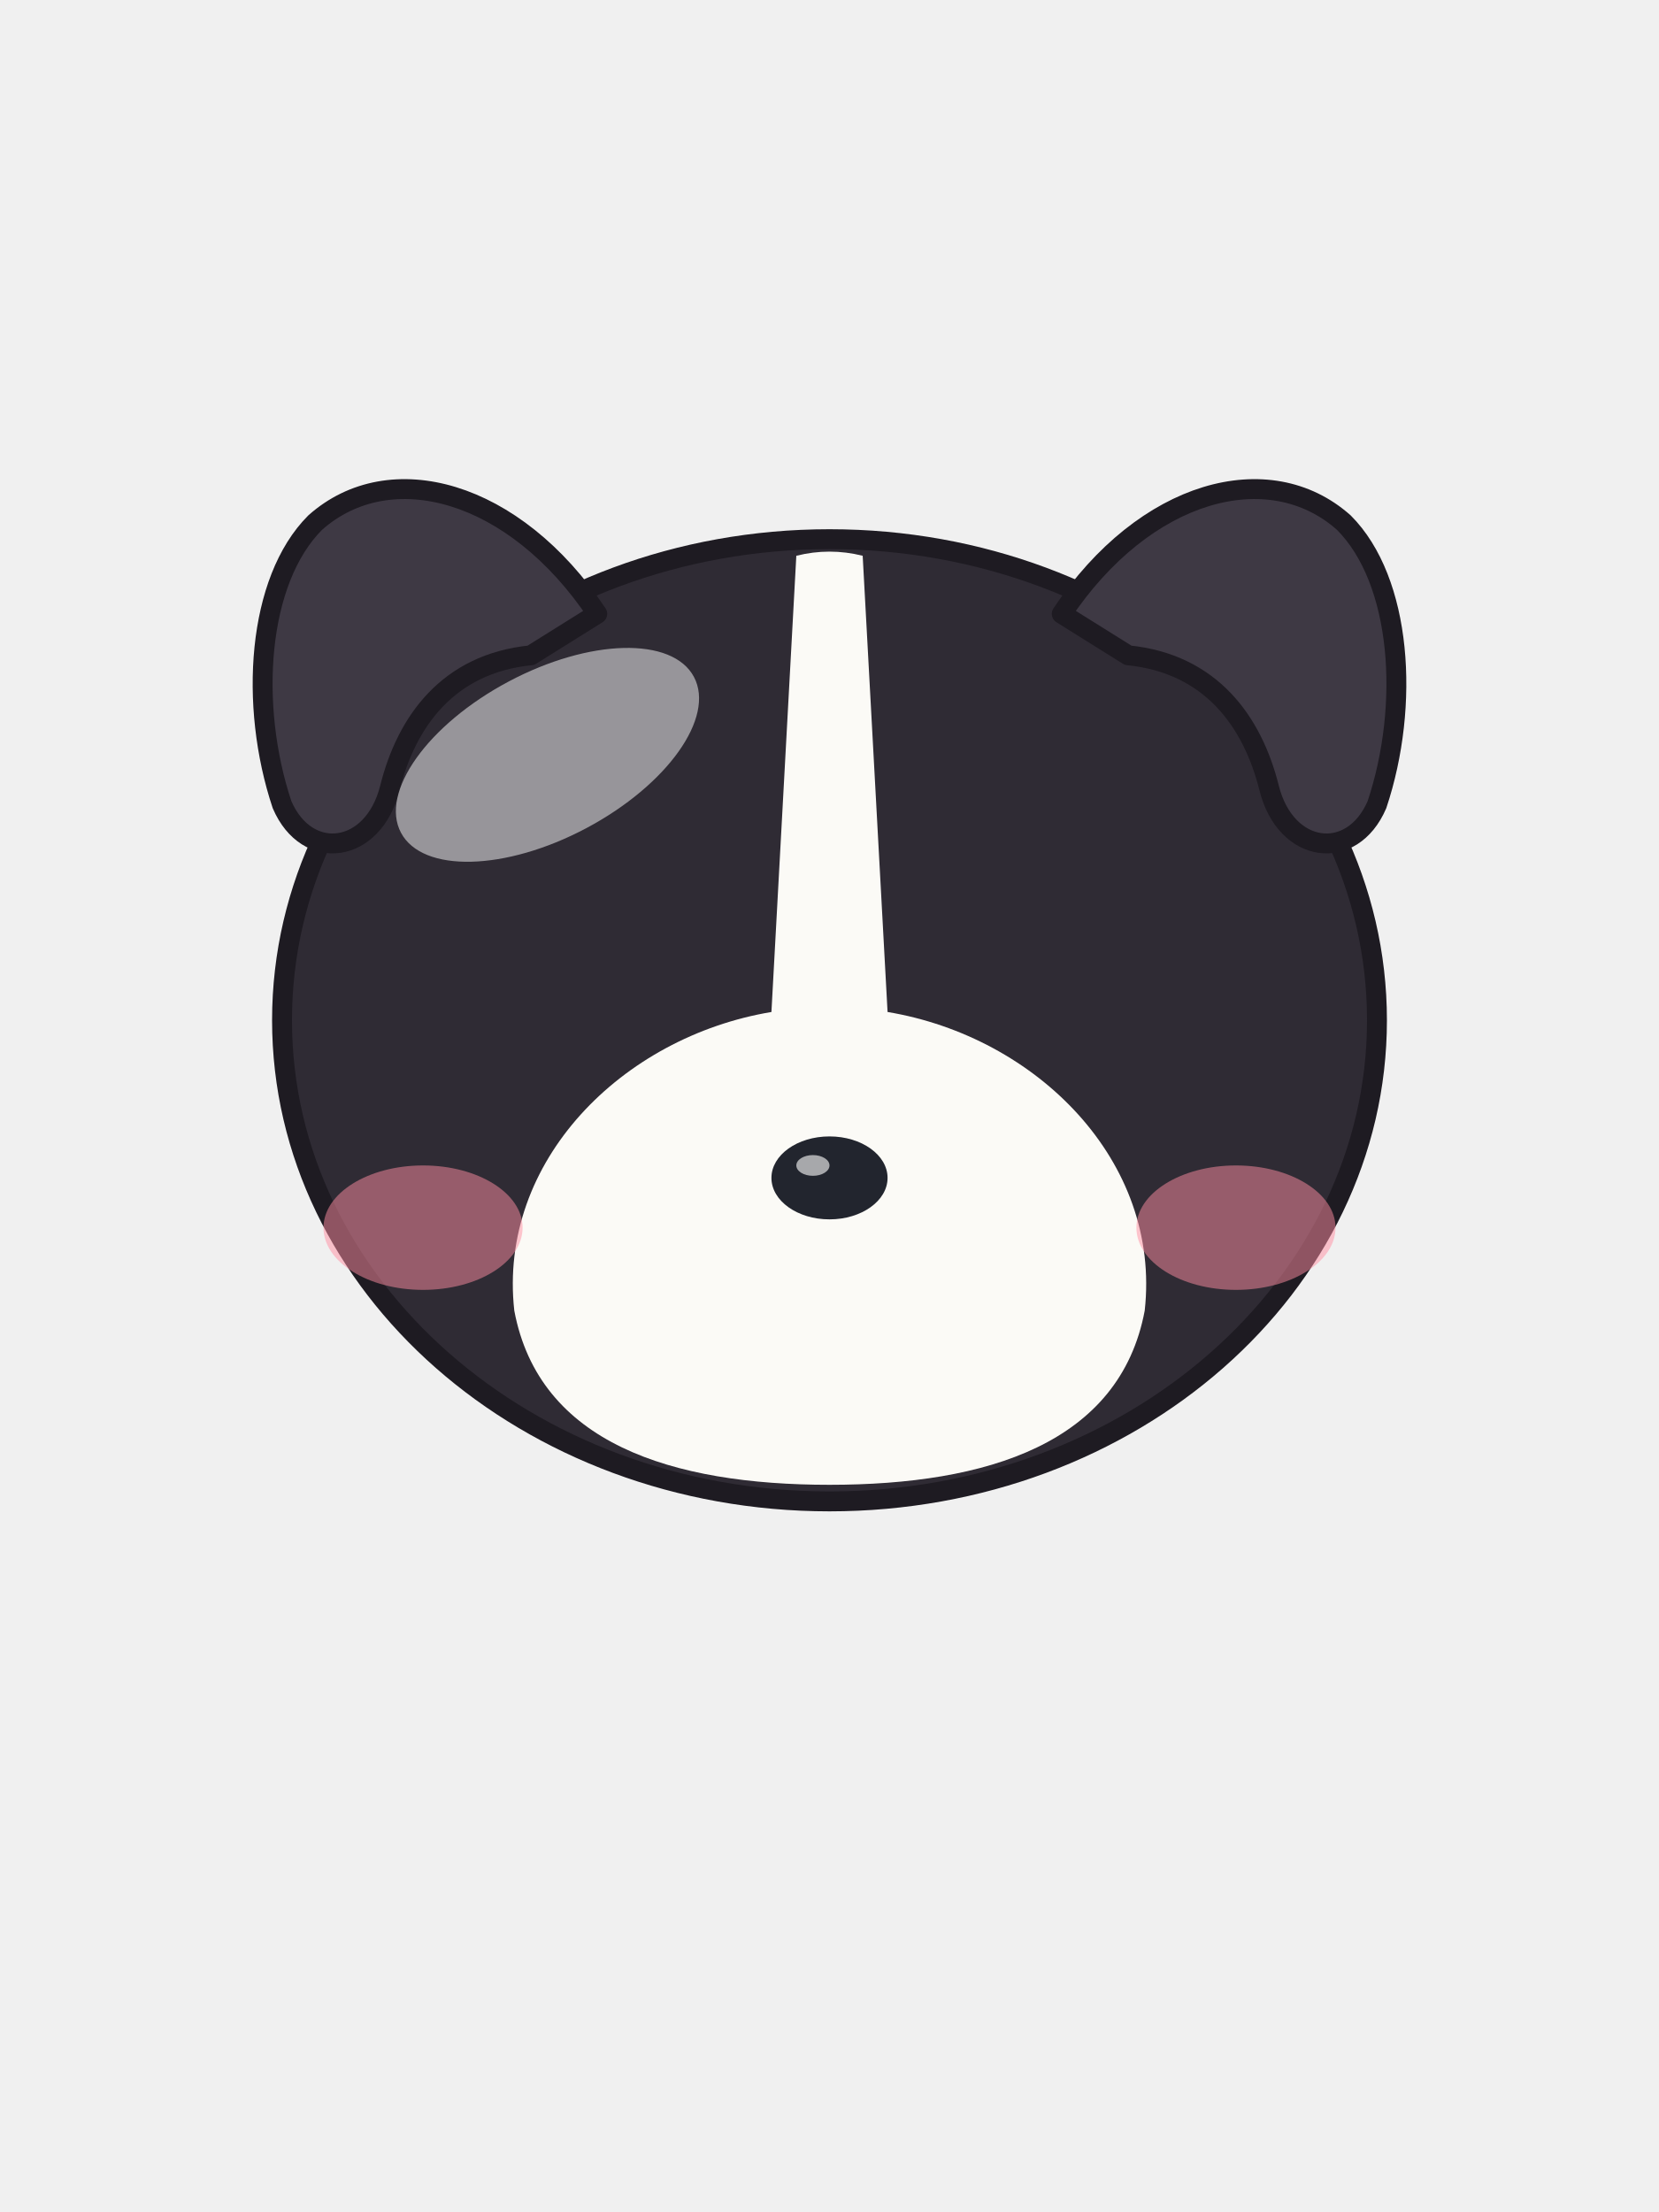
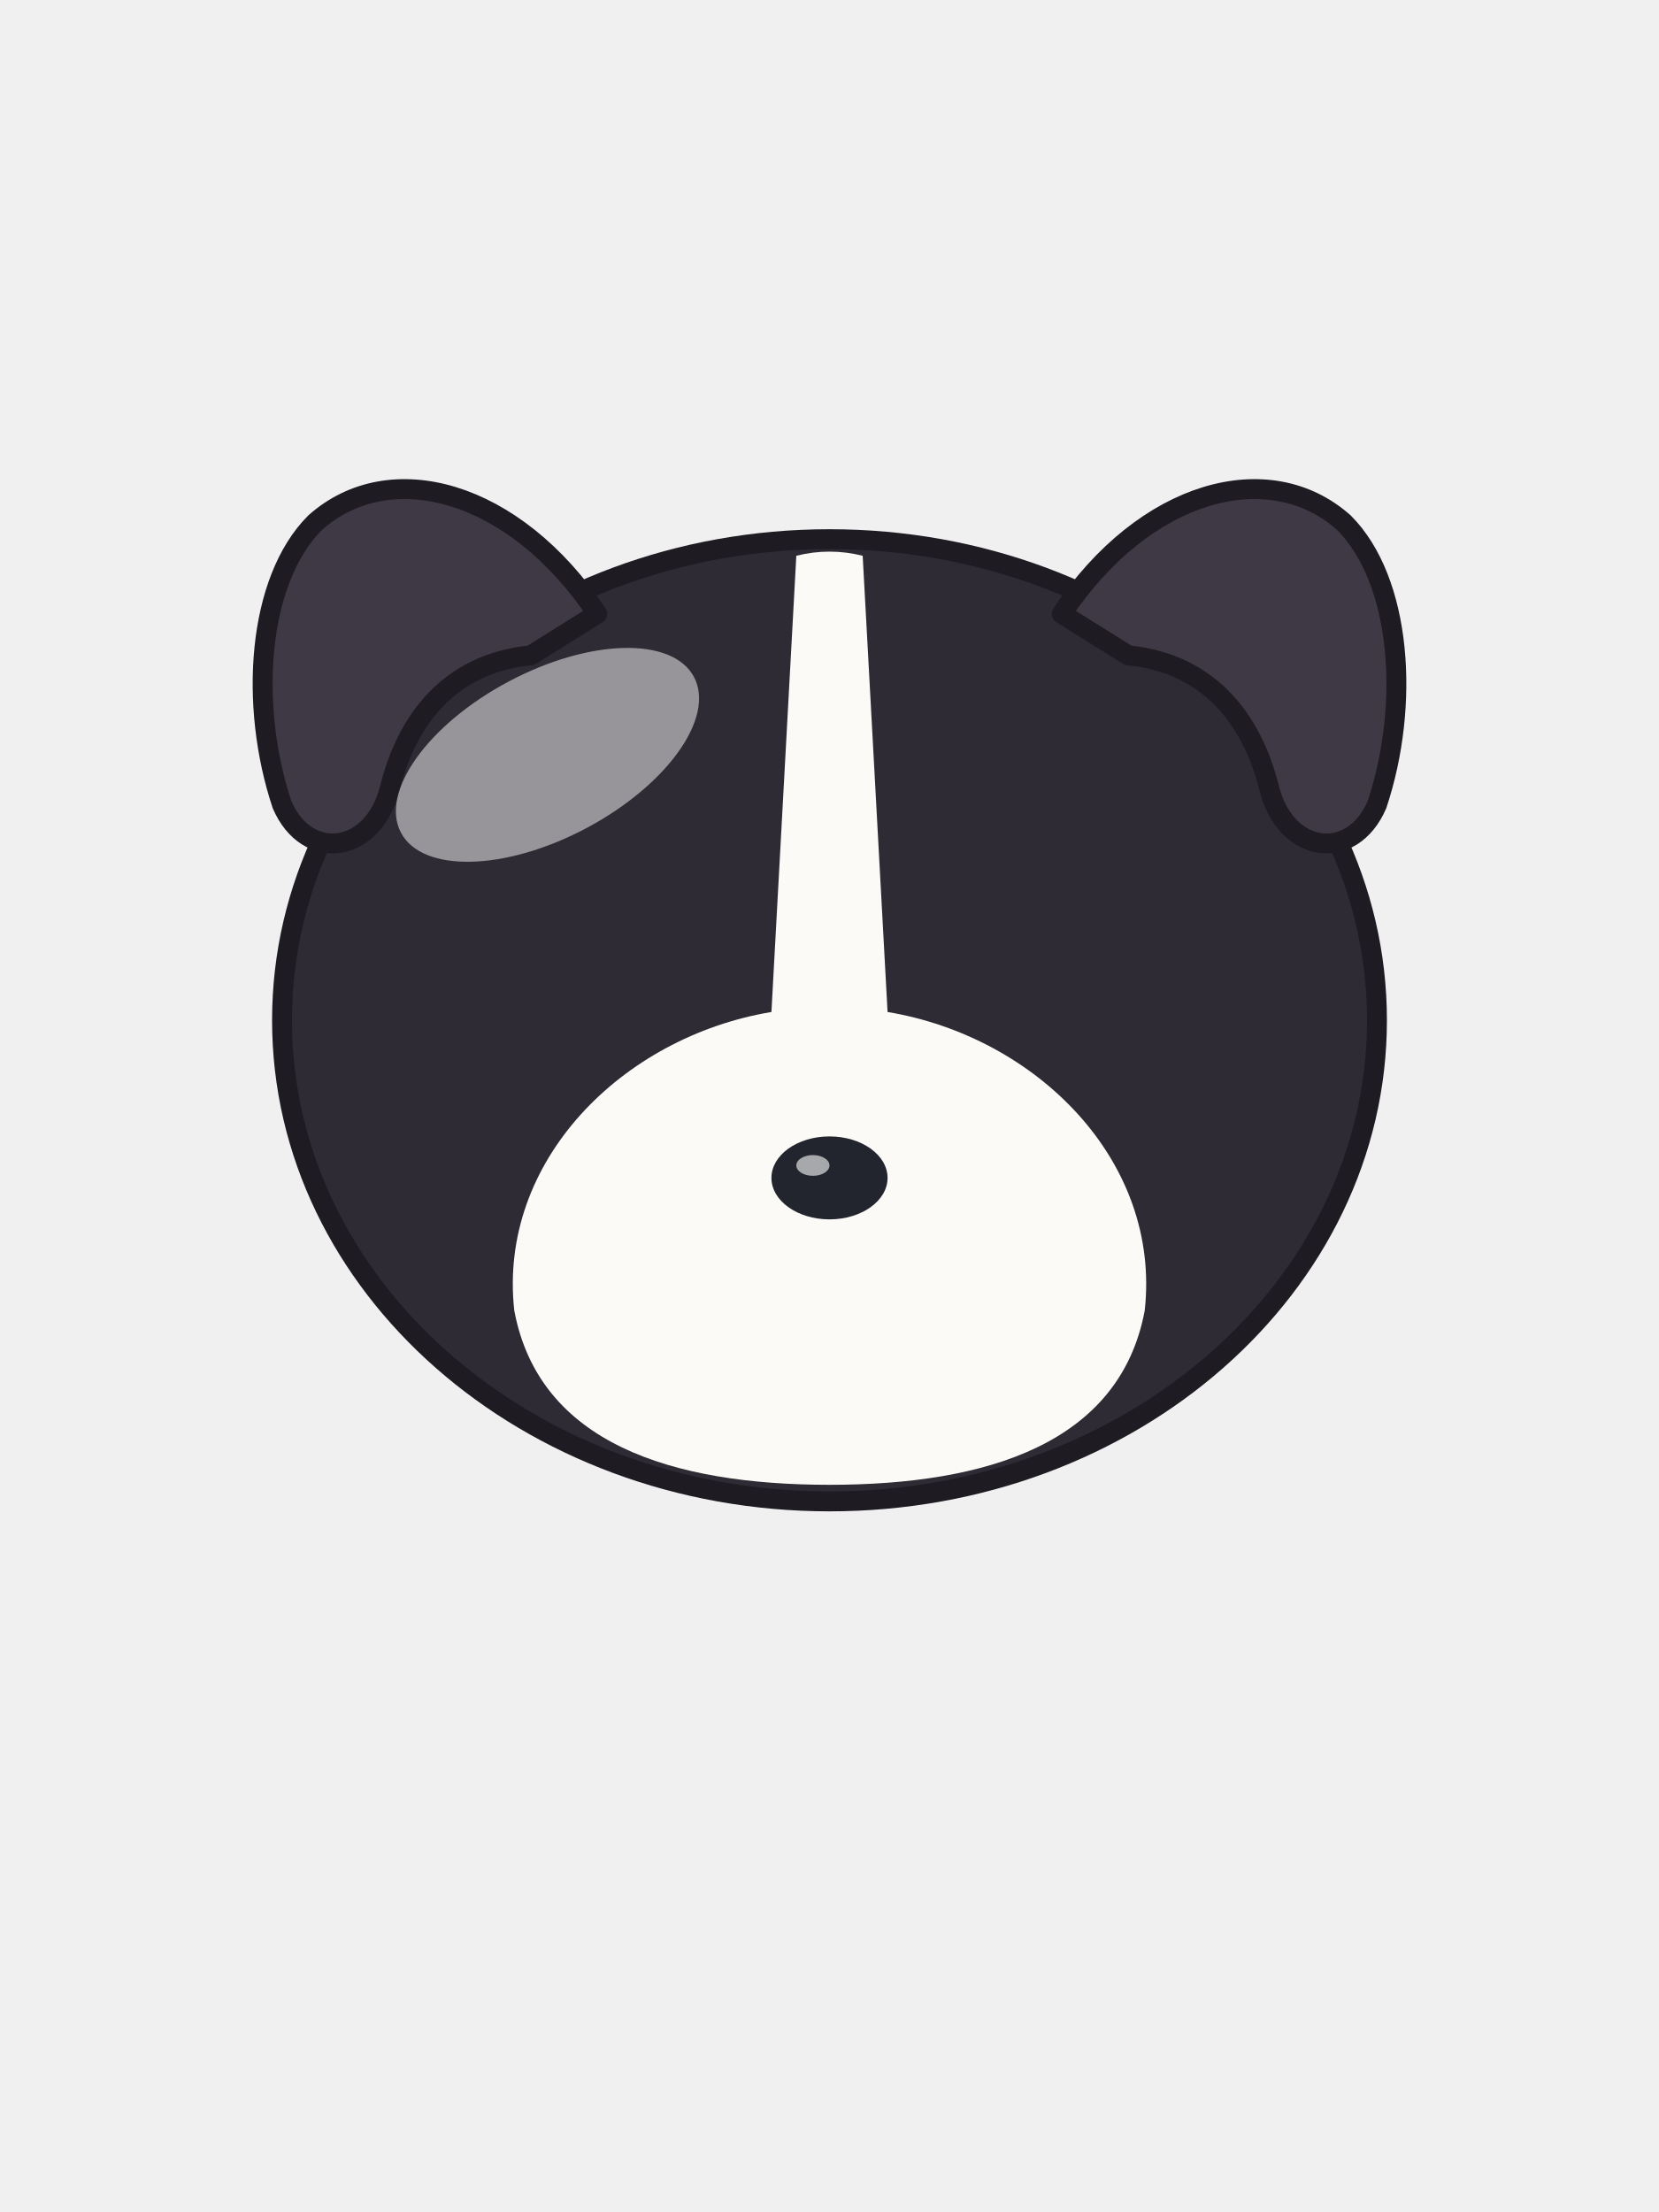
<svg xmlns="http://www.w3.org/2000/svg" viewBox="0 0 240 320">
  <ellipse cx="120" cy="147.6" rx="79.2" ry="69.6" fill="#2F2B34" stroke="#1E1B22" stroke-width="2.88" />
  <path d="M 115.2 80.4 Q 120 79.2 124.8 80.4 L 128.4 146.4 C 150 150 168 168 165.6 189.6 C 162 208.8 142.8 214.8 120 214.8 C 97.2 214.8 78 208.8 74.4 189.6 C 72 168 90 150 111.6 146.4 Z" fill="#FBFAF6" />
  <path d="M 86.4 88.8 C 74.4 70.8 56.4 66 45.6 75.6 C 37.2 84 36 102 40.8 116.4 C 44.4 124.8 54 123.6 56.4 114 C 58.8 104.4 64.8 96 76.8 94.8 Z" fill="#3E3944" stroke="#1E1B22" stroke-width="2.88" stroke-linejoin="round" />
  <path d="M 153.6 88.8 C 165.6 70.8 183.6 66 194.4 75.6 C 202.8 84 204 102 199.2 116.4 C 195.6 124.8 186 123.6 183.6 114 C 181.2 104.4 175.2 96 163.2 94.8 Z" fill="#3E3944" stroke="#1E1B22" stroke-width="2.88" stroke-linejoin="round" />
  <path d="M 100.39 97.93 C 103.5 103.78 96.54 113.57 84.83 119.8 C 73.13 126.02 61.12 126.32 58.01 120.47 C 54.9 114.62 61.86 104.83 73.57 98.6 C 85.27 92.38 97.28 92.08 100.39 97.93 Z" fill="#FFFFFF" fill-opacity="0.5" />
-   <ellipse cx="61.2" cy="177.6" rx="14.4" ry="9" fill="#FF8FA3" fill-opacity="0.5" />
-   <ellipse cx="178.8" cy="177.6" rx="14.4" ry="9" fill="#FF8FA3" fill-opacity="0.5" />
  <ellipse cx="120" cy="170.4" rx="8.4" ry="6" fill="#22252E" />
  <ellipse cx="117.6" cy="168.6" rx="2.4" ry="1.5" fill="#FFFFFF" fill-opacity="0.6" />
</svg>
